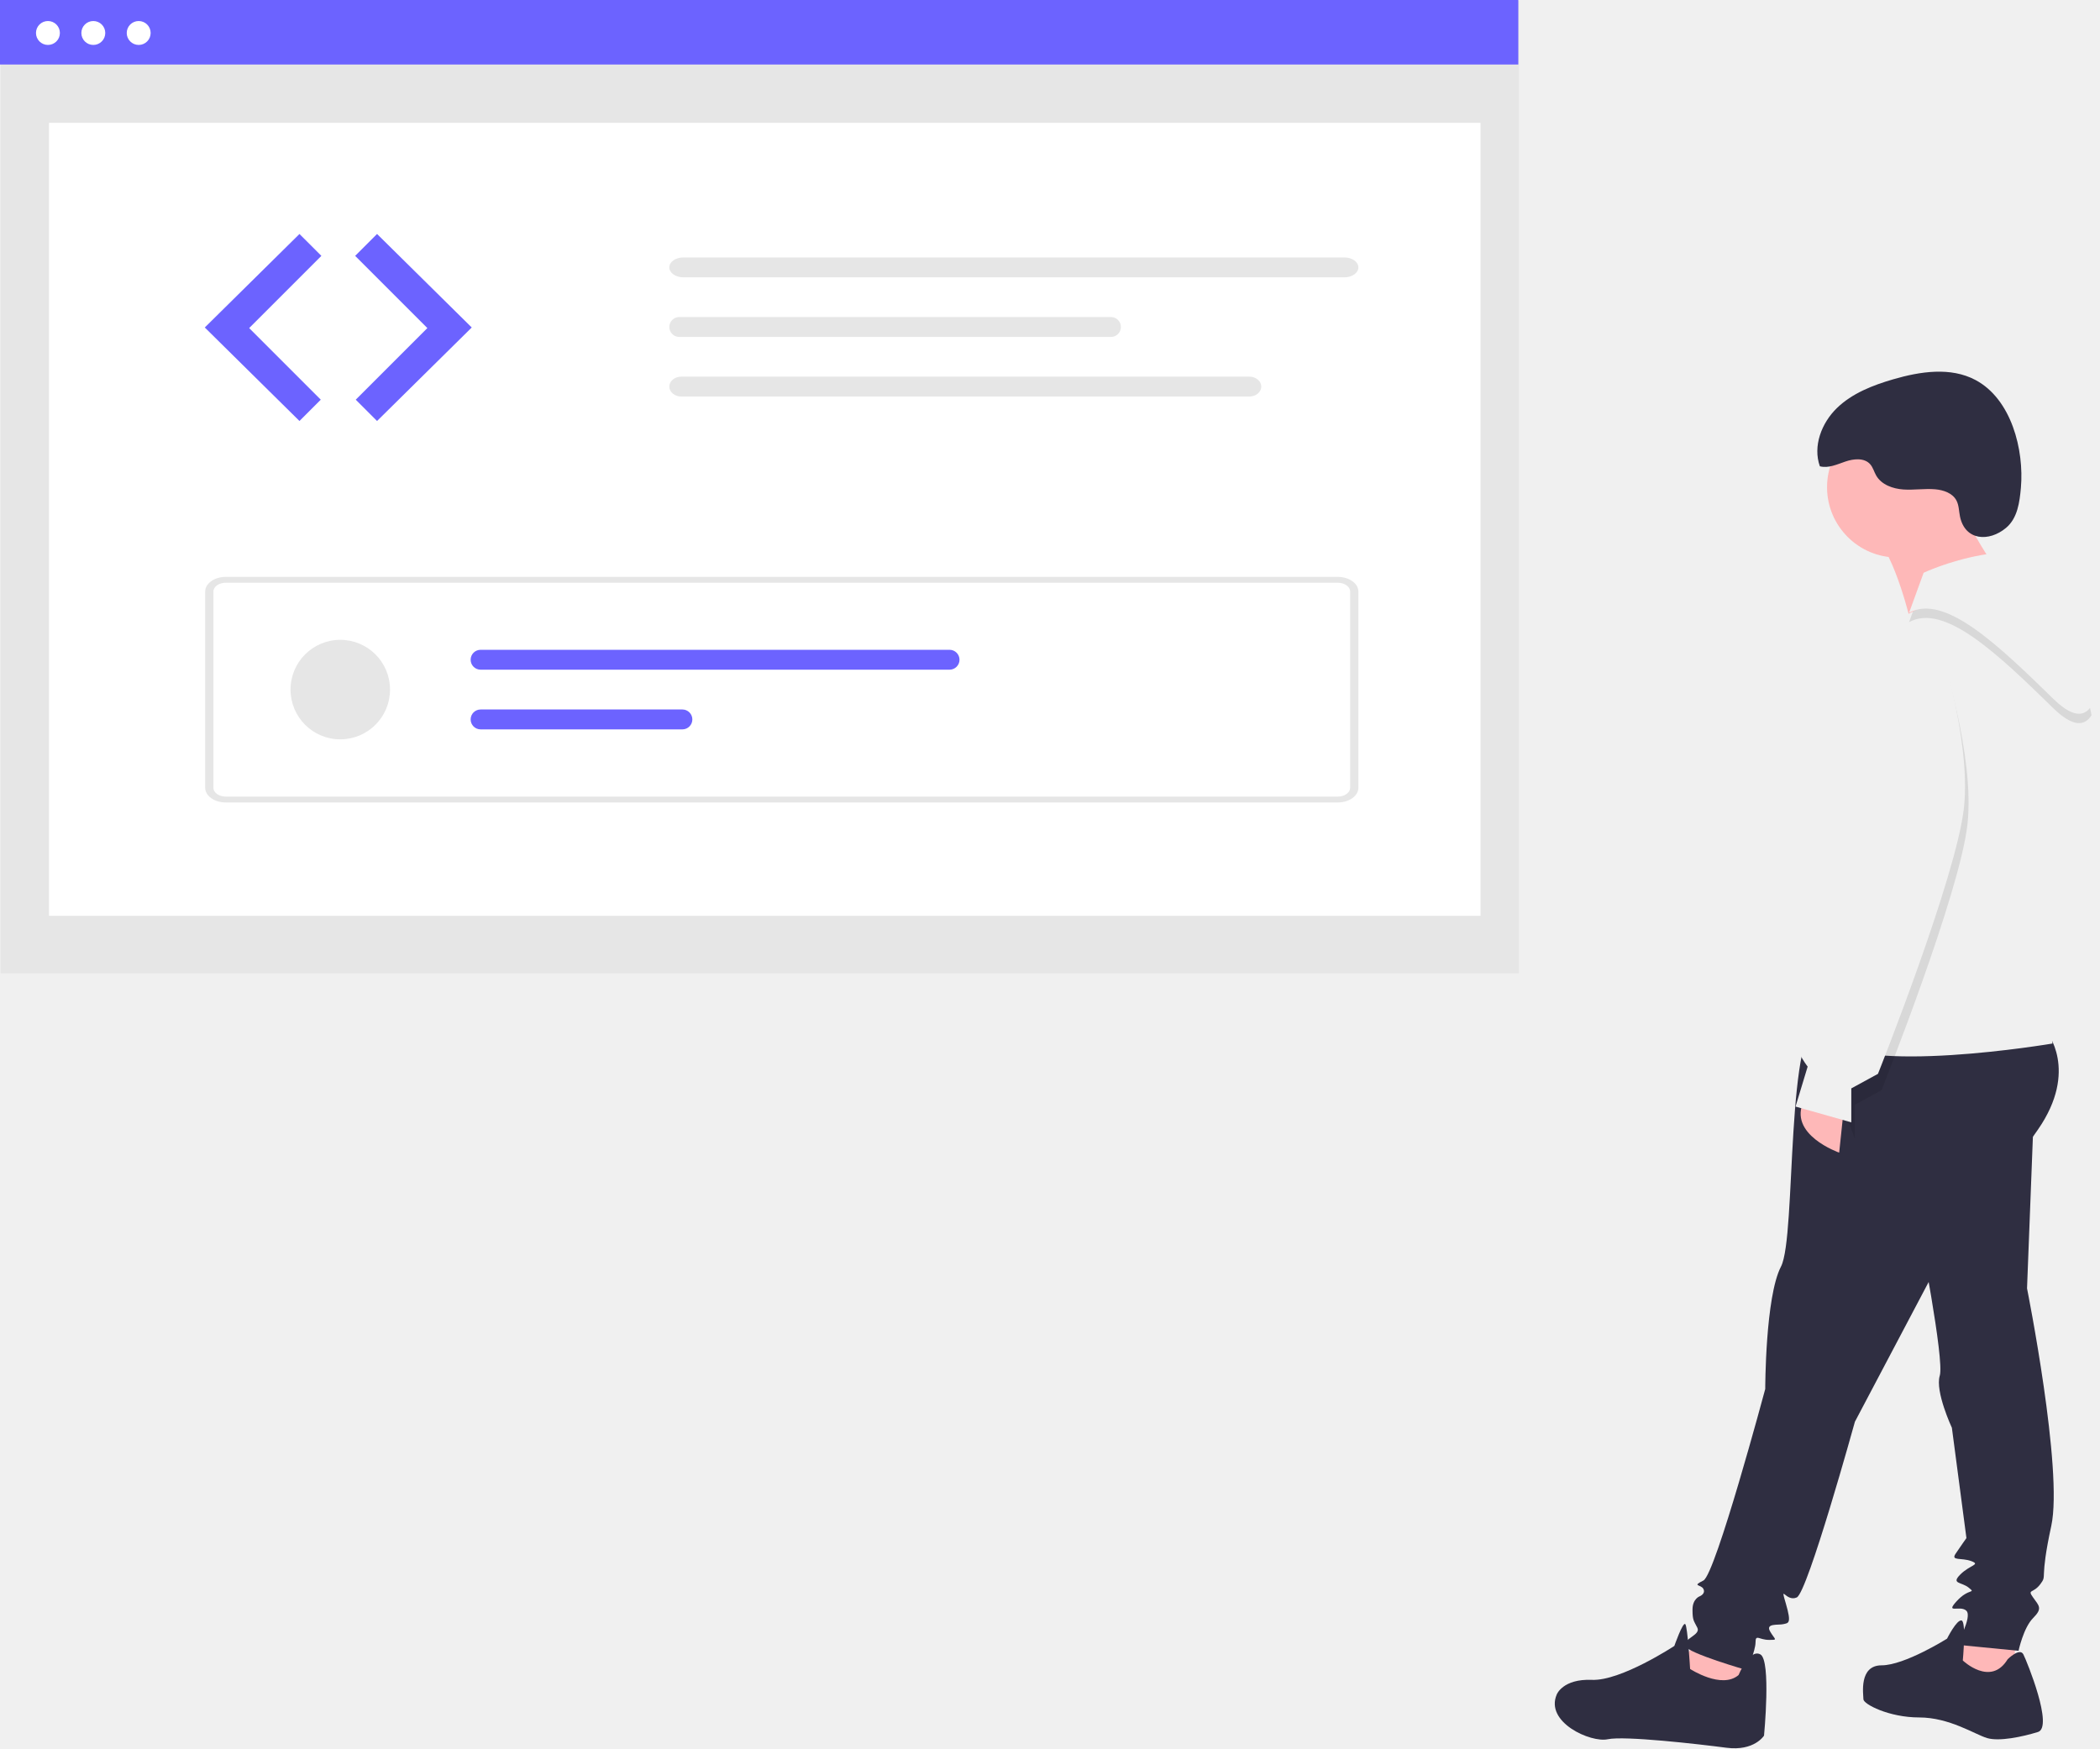
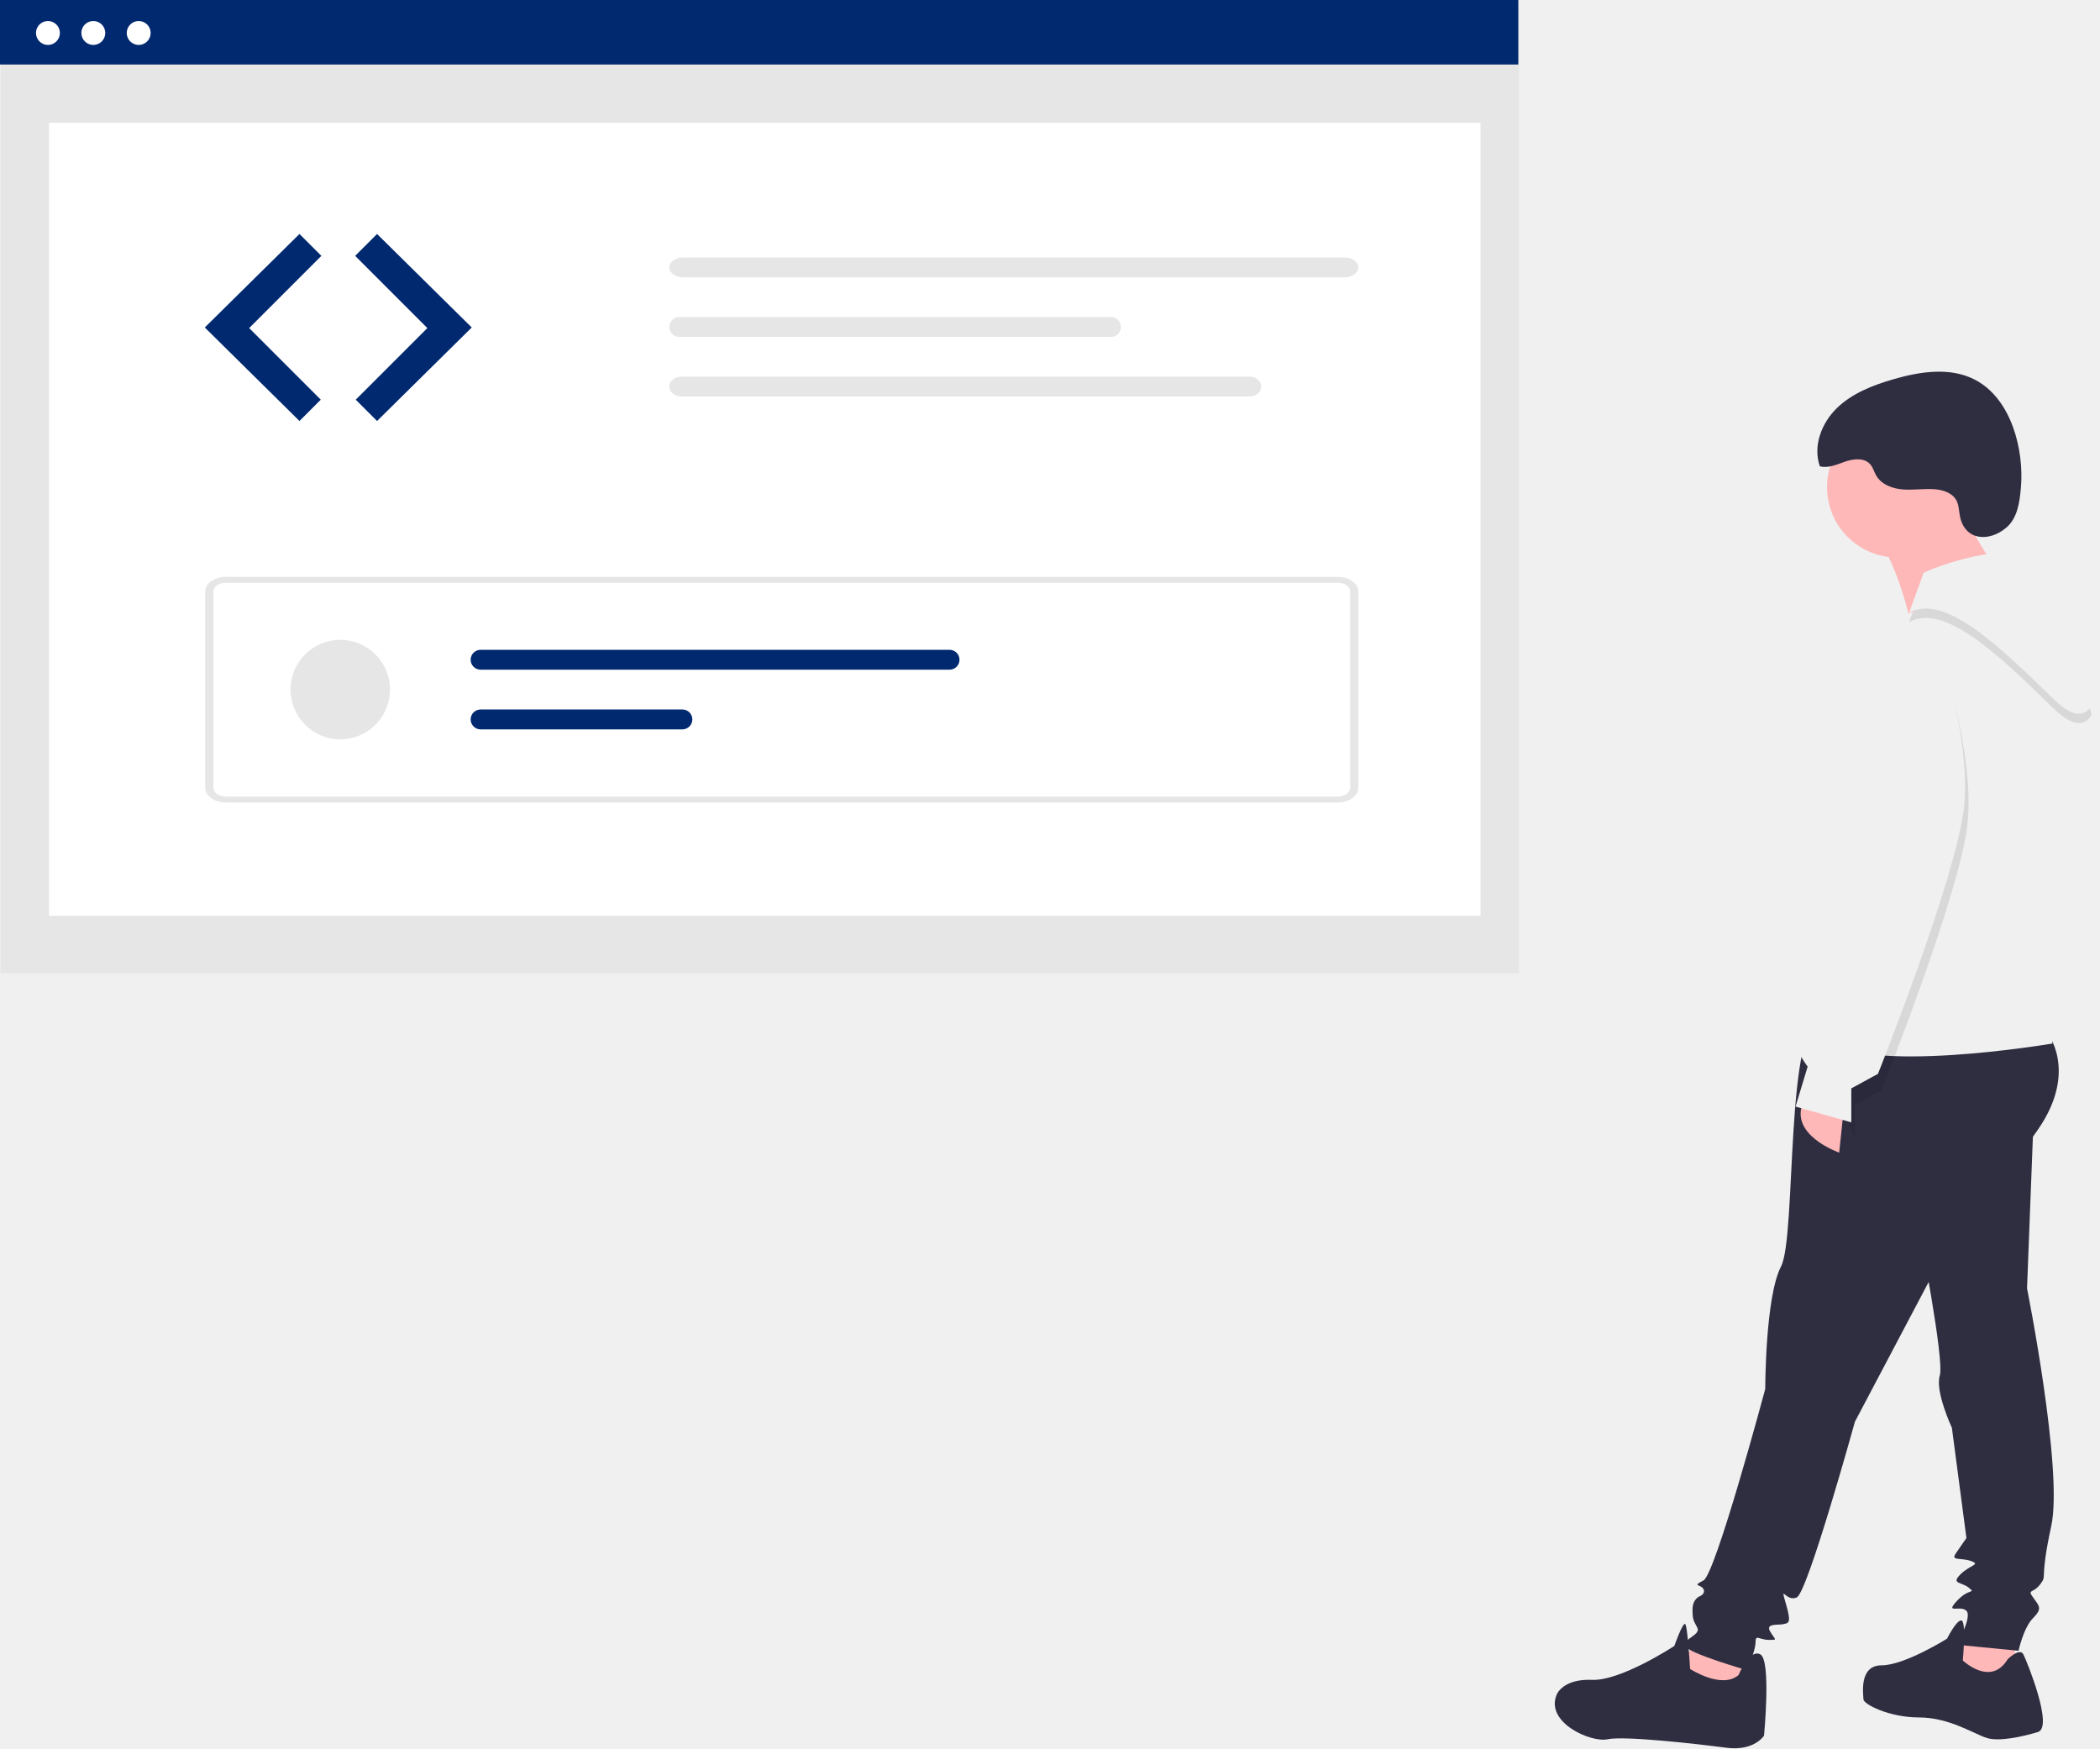
<svg xmlns="http://www.w3.org/2000/svg" width="845.724" height="704.031" viewBox="0 0 845.724 704.031" role="img" artist="Katerina Limpitsouni" source="https://undraw.co/">
  <g id="f1503154-f50a-4680-8aa4-587be41cac87" data-name="Group 2">
    <path id="a9e5a31c-10e6-4175-9779-4994367672f7-430" data-name="Path 4" d="M880.724,762.754l-1.464,19.525-29.773-9.762,12.2-14.643Z" transform="translate(-177.1378 -97.98434)" fill="#feb8b8" />
    <path id="f499a4aa-6a35-40fc-8432-e4c7ab26d048-431" data-name="Path 5" d="M989.083,756.409l-1.467,19.035-16.595,2.441-9.762-9.274,11.226-18.06Z" transform="translate(-177.1378 -97.98434)" fill="#feb8b8" />
    <path id="fb70bf31-eafd-4d8a-8310-5130d8d104e1-432" data-name="Path 6" d="M1001.285,513.336s13.179,15.619-3.417,39.536-36.607,47.346-36.607,47.346l-37.1,70.286s-19.036,68.822-23.429,70.774-6.833-5.857-4.393,2.44.976,7.81-.976,8.3-7.321-.488-5.369,2.929,3.417,3.417-.488,3.417-5.369-2.44-5.369.976-3.417,11.226-3.417,11.226-23.917-6.833-24.893-9.762,6.345-4.393,4.881-7.321-1.952-2.929-1.952-7.321,2.929-5.369,2.929-5.369,2.44-.976,1.464-2.929-4.881-.976,0-3.417,24.895-77.121,24.895-77.121,0-37.1,6.345-49.3,1.464-99.084,16.6-100.06S1001.285,513.336,1001.285,513.336Z" transform="translate(-177.1378 -97.98434)" fill="#2f2e41" />
    <path id="a89455c2-275d-4b70-b13c-192fbe474176-433" data-name="Path 7" d="M996.404,541.157l-2.929,75.655s14.643,73.215,9.762,95.667-1.464,19.524-4.393,23.429-5.369,1.952-2.929,5.369,3.9,4.393,0,8.3-5.857,13.179-5.857,13.179l-24.893-2.44s6.345-11.226,3.9-13.667-8.786,1.464-3.9-3.9,7.81-2.929,4.881-5.369-7.321-1.464-3.417-5.369,8.3-3.9,4.393-5.369-8.3,0-6.345-2.929,4.393-6.345,4.393-6.345l-5.857-44.417s-6.833-14.643-4.881-20.988-8.3-58.572-8.3-58.572Z" transform="translate(-177.1378 -97.98434)" fill="#2f2e41" />
    <path id="a3024be5-ad86-493a-9bfb-258ab58160a1-434" data-name="Path 8" d="M985.668,766.17s4.881-4.881,6.345-1.952,12.2,29.286,5.857,31.238-15.619,3.9-20.5,2.44-15.131-8.3-27.333-8.3-22.452-5.369-22.452-7.321-1.952-13.667,7.321-13.667,26.357-10.738,26.357-10.738,3.9-7.81,5.857-7.321.488,16.107.488,16.107S978.832,777.396,985.668,766.17Z" transform="translate(-177.1378 -97.98434)" fill="#2f2e41" />
    <path id="a57c92ce-496a-44de-934b-3ddd78679762-435" data-name="Path 9" d="M877.308,772.515s4.393-10.738,8.786-8.3,1.464,32.7,1.464,32.7-3.9,6.345-15.131,4.881-41-4.881-47.834-3.417-25.381-6.833-20.5-18.06c0,0,2.44-6.345,14.155-5.857s33.191-13.667,33.191-13.667,3.417-9.762,4.393-8.786,1.952,18.06,1.952,18.06S870.475,778.372,877.308,772.515Z" transform="translate(-177.1378 -97.98434)" fill="#2f2e41" />
    <circle id="fa315d33-3eeb-4d45-ab88-aeb0e9694c5a" data-name="Ellipse 2" cx="764.111" cy="196.196" r="28.31" fill="#feb8b8" />
    <path id="fbae87ba-2986-46ef-9932-134b7e0cae24-436" data-name="Path 10" d="M963.213,296.132s15.131,30.262,20.5,33.191-36.607,20.989-36.607,20.989-6.833-29.774-15.131-36.119S963.213,296.132,963.213,296.132Z" transform="translate(-177.1378 -97.98434)" fill="#feb8b8" />
    <path id="fc15680c-e415-4000-ac02-b1f296562473-437" data-name="Path 11" d="M919.773,543.597l-1.952,18.548s-20.988-7.321-14.155-20.988Z" transform="translate(-177.1378 -97.98434)" fill="#feb8b8" />
    <path id="ae3770ab-4aa4-41b9-9f4d-4c69df699916-438" data-name="Path 12" d="M911.478,515.776c14.643,15.615,92.247,2.436,92.247,2.436l-.972-11.225,9.762-10.243-2.927-47.837s8.78-22.45,10.243-56.617a30.78,30.78,0,0,0-.378-6.278c-5.032-30.607-54.87-50.32-56.239-49.857-.689.227-8.025,4.05-15.681,8.072-8.789,4.617-17.994,9.5-17.994,9.5-11.716,4.4-9.762,74.687-13.67,81.031s0,28.3,0,28.3l-4.39,20.987S896.831,500.161,911.478,515.776Z" transform="translate(-177.1378 -97.98434)" fill="#f0f0f0" />
    <path id="b41fb511-fd5e-48e5-b733-0d9230f6b6d5-439" data-name="Path 13" d="M958.783,360.824s13.667,41,10.738,68.822-34.655,107.382-34.655,107.382l-10.733,5.857v13.666l-7.553-20.458,20.77-43.428S911.433,342.765,958.783,360.824Z" transform="translate(-177.1378 -97.98434)" opacity="0.1" style="isolation:isolate" />
    <path id="efbdbf49-3b58-4bc5-8391-5fbab31acdf7-440" data-name="Path 14" d="M945.965,348.522c14.161-7.808,35.639,12.7,58.09,34.657,8.063,7.883,12.726,7.09,15.4,2.832-5.032-30.607-54.87-50.32-56.239-49.857-.689.227-8.025,4.05-15.681,8.072Z" transform="translate(-177.1378 -97.98434)" opacity="0.1" style="isolation:isolate" />
    <path id="a2828270-d54b-4ede-bb2b-8639f55947f0-441" data-name="Path 15" d="M945.972,344.749l5.857-16.107s40.024-19.036,66.381,0l4.393,27.333s3.9,45.393-18.548,23.429S960.125,336.939,945.972,344.749Z" transform="translate(-177.1378 -97.98434)" fill="#f0f0f0" />
    <path id="f68da632-d878-40c3-a103-67cfc5c970db-442" data-name="Path 16" d="M957.357,354.216s13.667,41,10.738,68.822-34.655,107.382-34.655,107.382l-10.738,5.861v13.667l-22.452-6.345,4.881-16.107s-7.81-9.762-2.44-12.691,4.393-19.036,4.393-19.036S910.011,336.156,957.357,354.216Z" transform="translate(-177.1378 -97.98434)" fill="#f0f0f0" />
    <path id="f57115f6-7f5b-4177-880b-f5eff1305e5b-443" data-name="Path 17" d="M966.487,306.031c-.462-2.188-.4-4.542-1.448-6.517-1.573-2.961-5.188-4.2-8.529-4.492-4.265-.371-8.562.367-12.833.075s-8.833-1.92-10.959-5.635c-.848-1.482-1.266-3.227-2.391-4.512-2.341-2.674-6.608-2.26-9.972-1.114s-6.873,2.82-10.312,1.924c-2.892-8.091.669-17.424,6.828-23.415s14.465-9.215,22.715-11.618c10.881-3.17,23.126-5.043,33.13.282,14.507,7.721,19.626,28.158,18.288,43.39-.506,5.758-1.333,12.278-5.988,16.165C978.194,316.262,968.547,315.773,966.487,306.031Z" transform="translate(-177.1378 -97.98434)" fill="#2f2e41" />
    <rect id="e1abf0e4-070b-4c82-8a12-ebedd4e3db02" data-name="Rectangle 1" x="0.262" y="0.347" width="611.461" height="391.607" fill="#e6e6e6" />
    <rect id="ace8bea0-82e8-49b8-a50c-1e1cb532084f" data-name="Rectangle 2" x="19.746" y="49.464" width="576.492" height="319.322" fill="#fff" />
-     <rect id="b540f353-e277-4512-bc56-a133cea2858b" data-name="Rectangle 3" width="611.461" height="25.977" fill="#6c63ff" />
+     <rect id="b540f353-e277-4512-bc56-a133cea2858b" data-name="Rectangle 3" width="611.461" height="25.977" fill="#012970" />
    <circle id="b2b285b5-c1c3-4b12-9710-2898c7239781" data-name="Ellipse 3" cx="19.305" cy="13.281" r="4.815" fill="#fff" />
    <circle id="a5a428bb-42a2-4f57-9e6c-9979c01a2490" data-name="Ellipse 4" cx="37.58" cy="13.281" r="4.815" fill="#fff" />
    <circle id="a9929a25-14ce-4464-bac9-4165f1e3fae6" data-name="Ellipse 5" cx="55.855" cy="13.281" r="4.815" fill="#fff" />
-     <path id="b4a2d72b-abc3-4d2f-a2b8-a2aff6897b26-444" data-name="Path 37" d="M297.743,192.205l-38.133,37.657,38.133,37.656,8.58-8.58-28.835-28.839,29.076-29.076Z" transform="translate(-177.1378 -97.98434)" fill="#6c63ff" />
-     <path id="b5120d89-6cbe-4bfa-9a1b-cf9b07deff91-445" data-name="Path 38" d="M328.988,192.205l38.132,37.657-38.132,37.656-8.58-8.58,28.837-28.838-29.078-29.077Z" transform="translate(-177.1378 -97.98434)" fill="#6c63ff" />
+     <path id="b4a2d72b-abc3-4d2f-a2b8-a2aff6897b26-444" data-name="Path 37" d="M297.743,192.205l-38.133,37.657,38.133,37.656,8.58-8.58-28.835-28.839,29.076-29.076Z" transform="translate(-177.1378 -97.98434)" fill="#012970" />
+     <path id="b5120d89-6cbe-4bfa-9a1b-cf9b07deff91-445" data-name="Path 38" d="M328.988,192.205l38.132,37.657-38.132,37.656-8.58-8.58,28.837-28.838-29.078-29.077Z" transform="translate(-177.1378 -97.98434)" fill="#012970" />
    <path id="a31271bd-8e2f-469b-8cee-8b6db3f92f99-446" data-name="Path 65" d="M452.332,201.655c-3.119,0-5.647,1.794-5.647,4.006s2.528,4.006,5.647,4.006h266.214c3.119,0,5.647-1.794,5.647-4.006s-2.528-4.006-5.647-4.006Z" transform="translate(-177.1378 -97.98434)" fill="#e6e6e6" />
    <path id="bf577952-0fd5-43e0-be6b-ea1966b51a93-447" data-name="Path 78" d="M715.899,421.134h-447.838c-4.578,0-8.288-2.643-8.293-5.9v-79.042c.005-3.257,3.715-5.9,8.293-5.9h447.838c4.578,0,8.288,2.643,8.293,5.9v79.041C724.188,418.49,720.477,421.13,715.899,421.134Zm-447.838-88.484c-2.747,0-4.973,1.586-4.976,3.54v79.041c0,1.954,2.229,3.538,4.976,3.54h447.838c2.747,0,4.973-1.586,4.976-3.54v-79.039c0-1.954-2.229-3.538-4.976-3.54Z" transform="translate(-177.1378 -97.98434)" fill="#e6e6e6" />
    <circle id="f7f4957b-eaa8-456b-bf02-bacf7de3ef80" data-name="Ellipse 13" cx="137.04" cy="277.695" r="20.036" fill="#e6e6e6" />
-     <path id="fb0f055d-da6e-47f2-bb6d-7ff26d7b746a-448" data-name="Path 79" d="M370.688,359.655a4.006,4.006,0,0,0-.01,8.012H559.549a4.006,4.006,0,0,0,0-8.012Z" transform="translate(-177.1378 -97.98434)" fill="#6c63ff" />
-     <path id="bfcde504-8c45-4d21-843b-87b1f7e22ce0-449" data-name="Path 80" d="M370.688,383.692a4.006,4.006,0,0,0-.01,8.012h81.276a4.006,4.006,0,0,0,.01-8.012H370.688Z" transform="translate(-177.1378 -97.98434)" fill="#6c63ff" />
+     <path id="fb0f055d-da6e-47f2-bb6d-7ff26d7b746a-448" data-name="Path 79" d="M370.688,359.655a4.006,4.006,0,0,0-.01,8.012H559.549a4.006,4.006,0,0,0,0-8.012Z" transform="translate(-177.1378 -97.98434)" fill="#012970" />
+     <path id="bfcde504-8c45-4d21-843b-87b1f7e22ce0-449" data-name="Path 80" d="M370.688,383.692a4.006,4.006,0,0,0-.01,8.012h81.276a4.006,4.006,0,0,0,.01-8.012H370.688Z" transform="translate(-177.1378 -97.98434)" fill="#012970" />
    <path id="a66699ea-75f1-4575-b6d5-52b0b1f8e30c-450" data-name="Path 81" d="M450.388,225.655a4.019,4.019,0,0,0,0,8.012h174.47a4.019,4.019,0,0,0,0-8.012Z" transform="translate(-177.1378 -97.98434)" fill="#e6e6e6" />
    <path id="bbc4ca7b-25d4-4c7e-b3d4-0411f69bd48f-451" data-name="Path 82" d="M451.536,249.655c-2.679,0-4.851,1.794-4.851,4.006s2.172,4.006,4.851,4.006h228.7c2.679,0,4.851-1.794,4.851-4.006s-2.172-4.006-4.851-4.006Z" transform="translate(-177.1378 -97.98434)" fill="#e6e6e6" />
  </g>
</svg>
